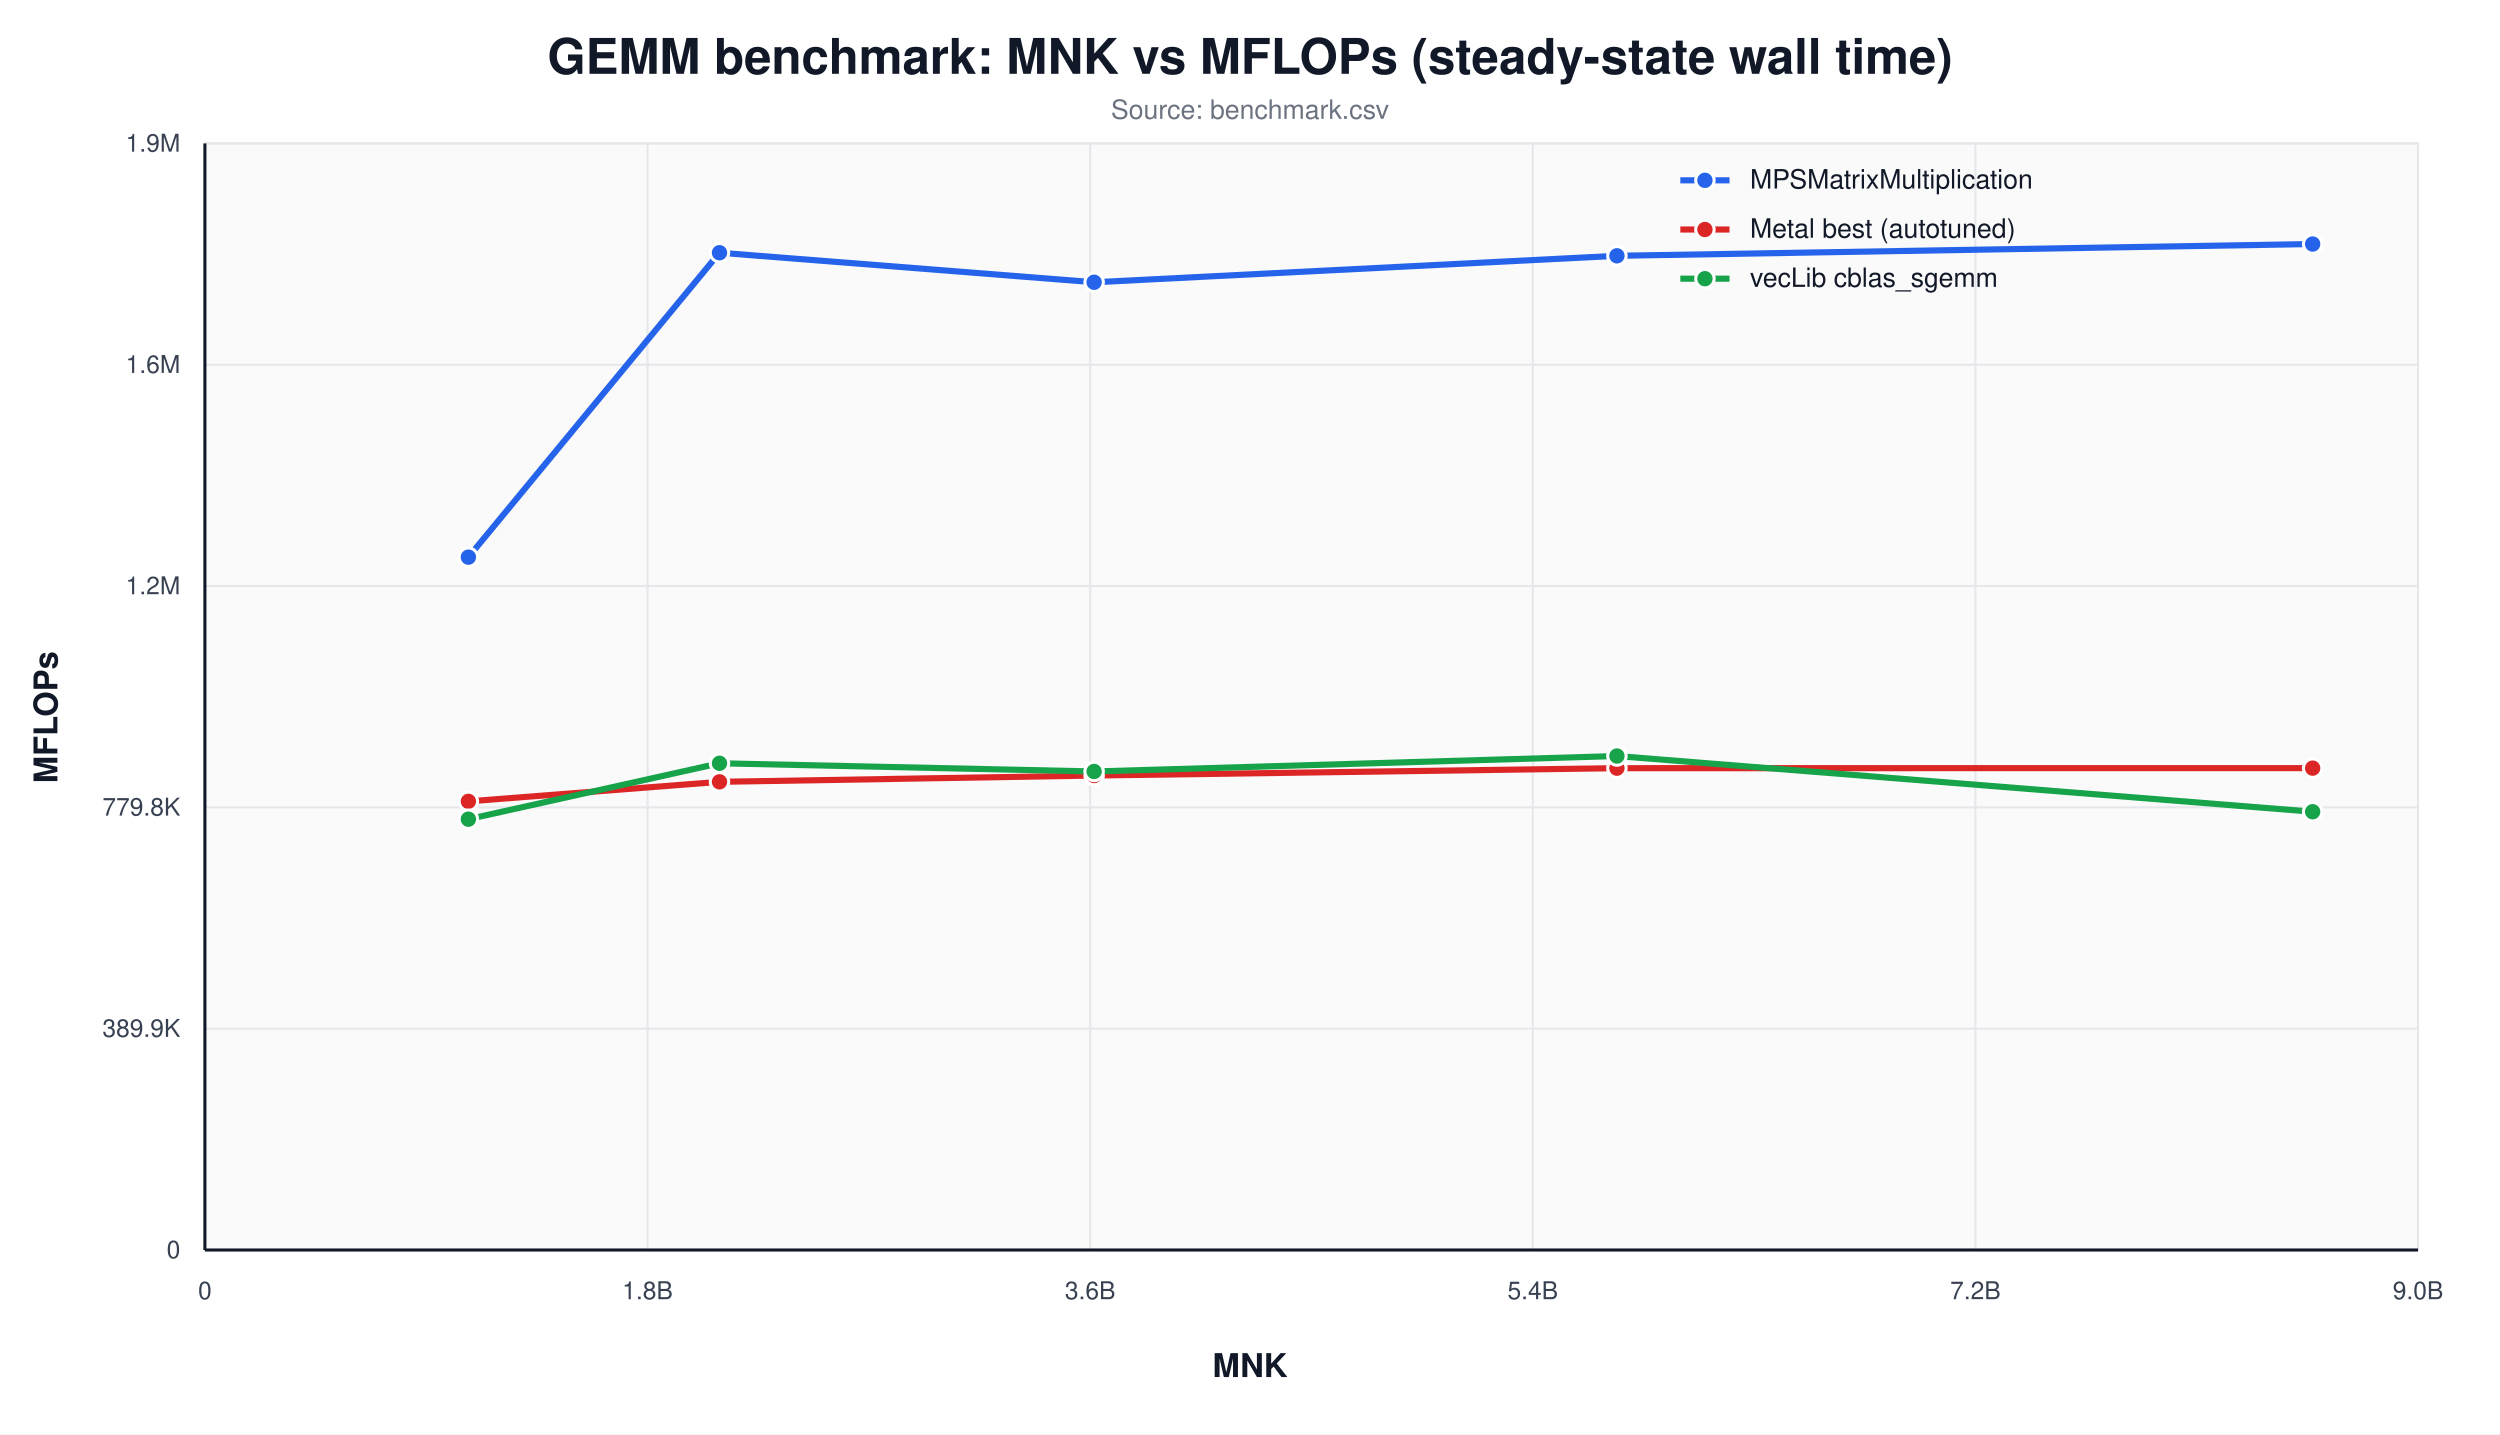
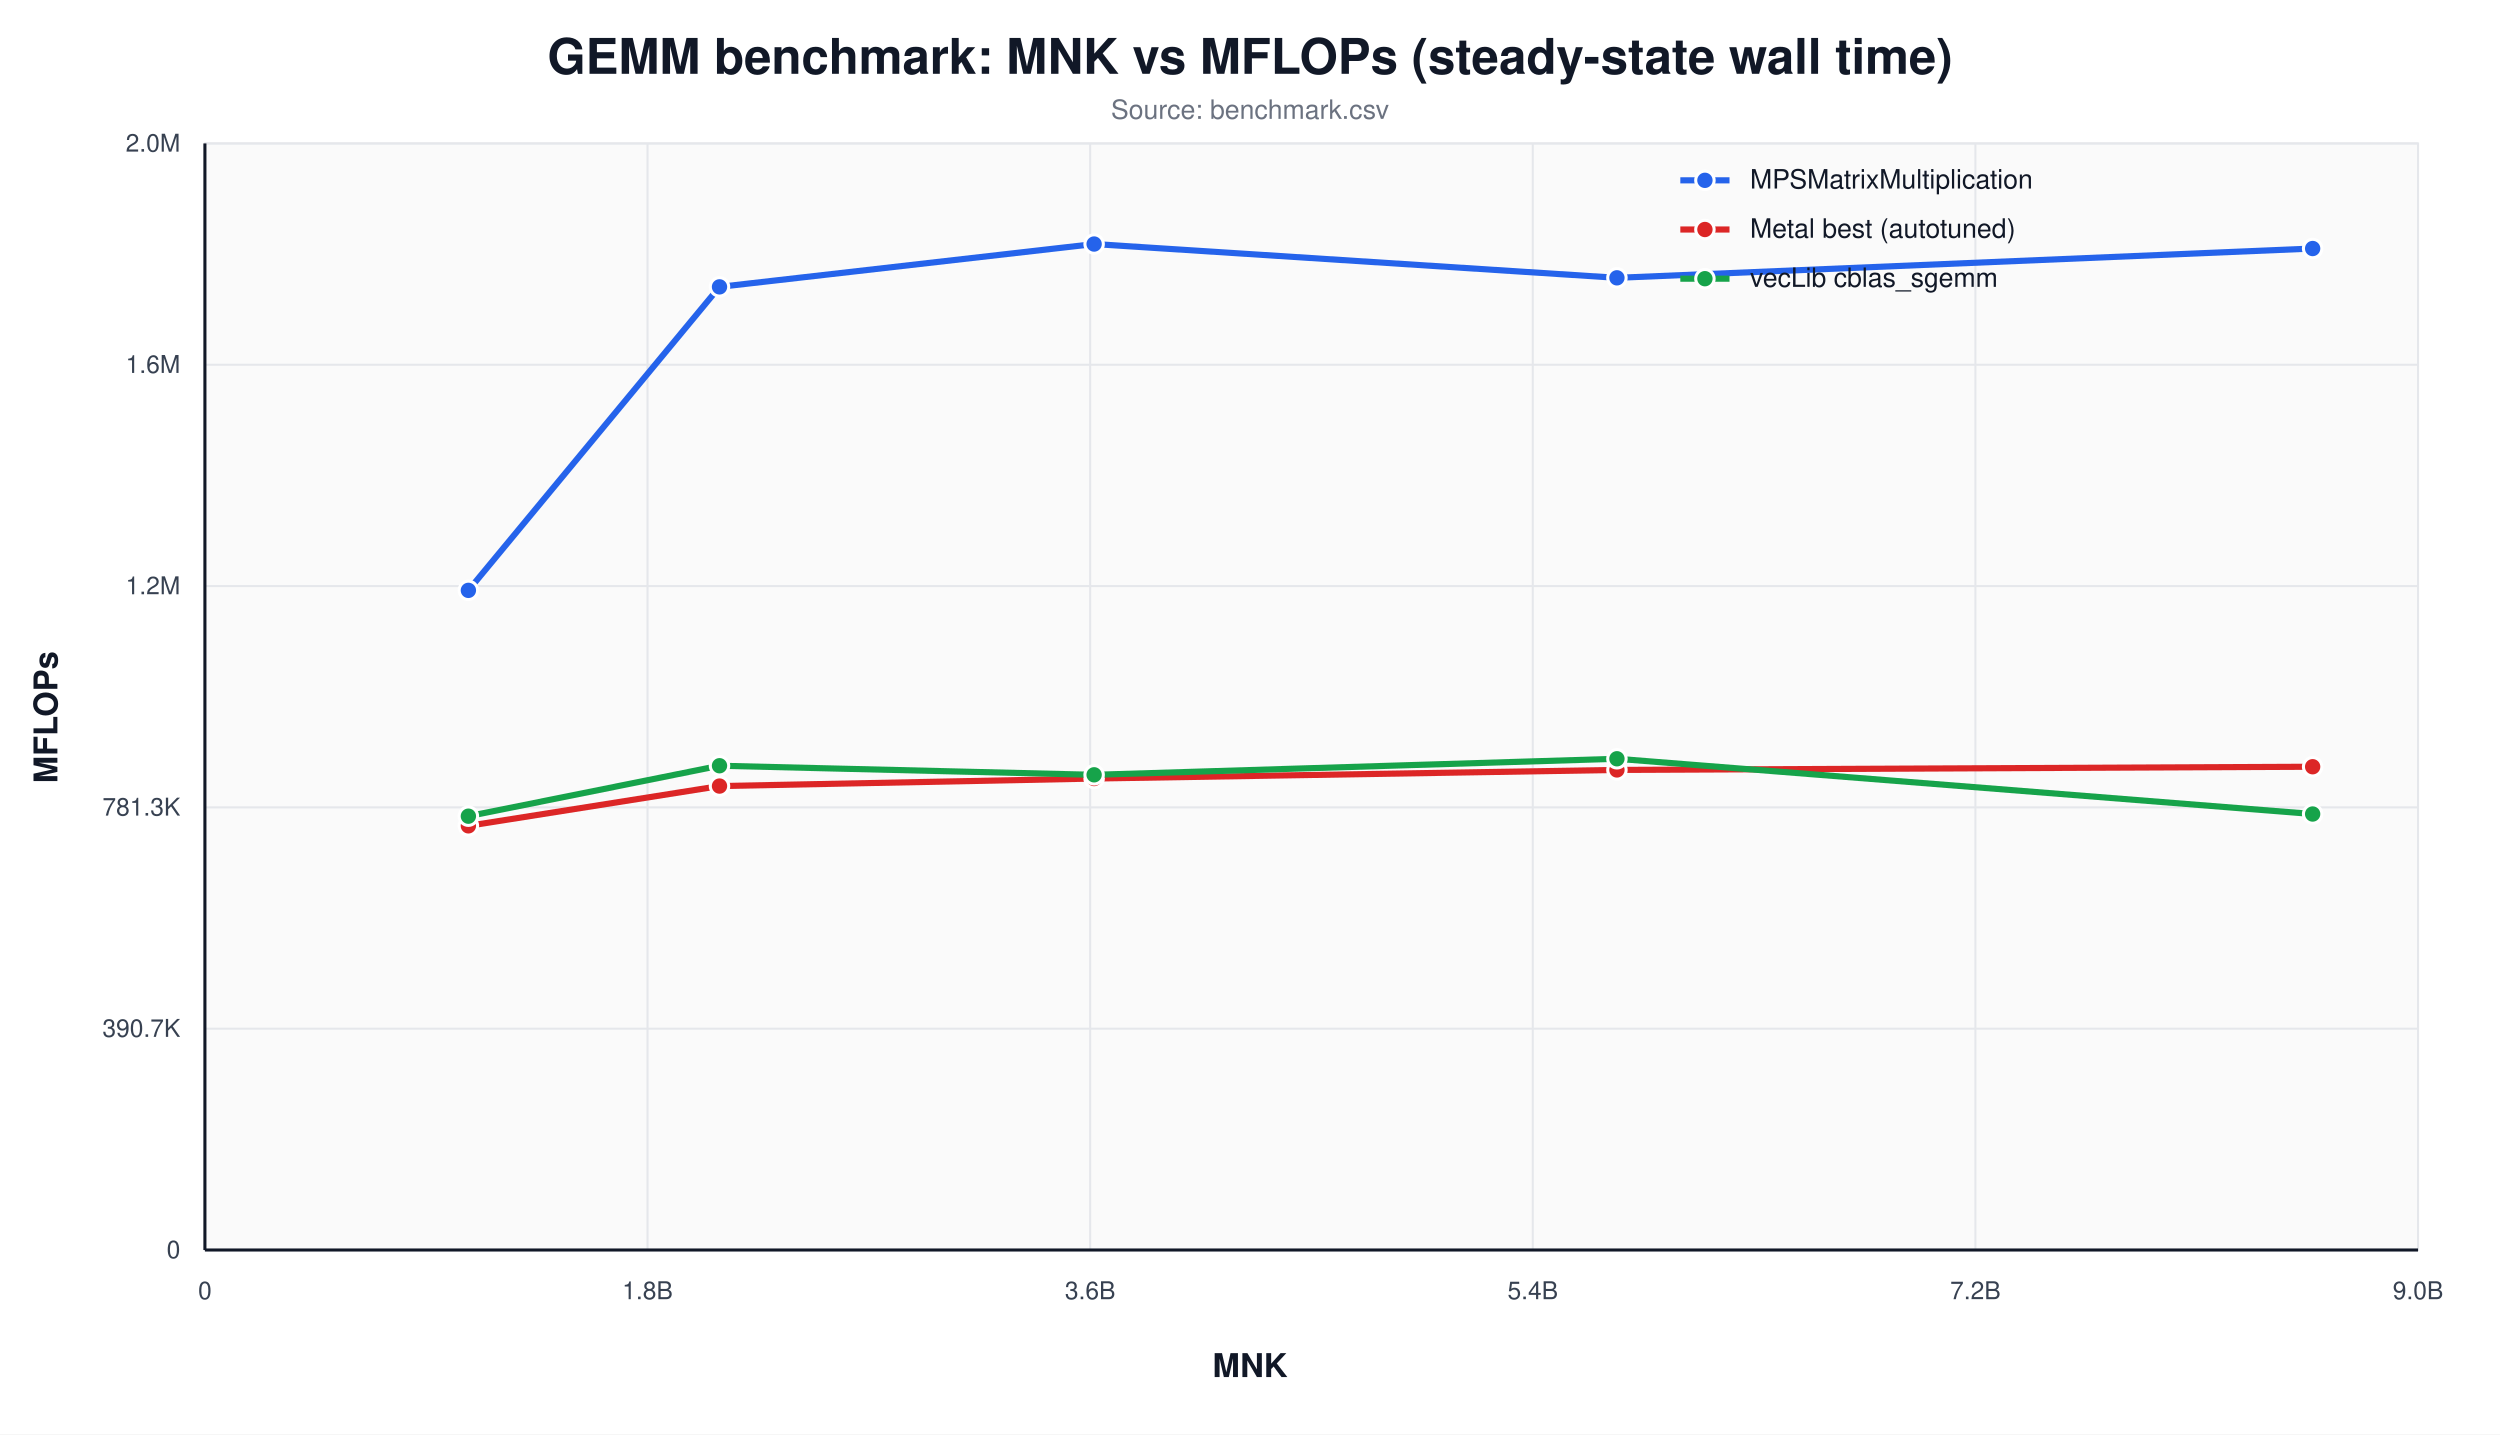
<svg xmlns="http://www.w3.org/2000/svg" width="1220" height="700" viewBox="0 0 1220 700">
  <rect width="100%" height="100%" fill="#ffffff" />
  <text x="610.00" y="36.00" fill="#111827" font-size="24" font-family="Helvetica, Arial, sans-serif" text-anchor="middle" font-weight="700">GEMM benchmark: MNK vs MFLOPs (steady-state wall time)</text>
  <text x="610.00" y="58.00" fill="#6b7280" font-size="13" font-family="Helvetica, Arial, sans-serif" text-anchor="middle">Source: benchmark.csv</text>
  <rect x="100" y="70" width="1080" height="540" fill="#fafafa" stroke="#e5e7eb" />
  <line x1="100.00" y1="610.00" x2="1180.00" y2="610.00" stroke="#e5e7eb" stroke-width="1" />
  <text x="88.00" y="614.00" fill="#374151" font-size="12" font-family="Helvetica, Arial, sans-serif" text-anchor="end">0</text>
  <line x1="100.00" y1="502.00" x2="1180.00" y2="502.00" stroke="#e5e7eb" stroke-width="1" />
-   <text x="88.00" y="506.00" fill="#374151" font-size="12" font-family="Helvetica, Arial, sans-serif" text-anchor="end">389.9K</text>
+   <text x="88.00" y="506.00" fill="#374151" font-size="12" font-family="Helvetica, Arial, sans-serif" text-anchor="end">390.7K</text>
  <line x1="100.00" y1="394.00" x2="1180.00" y2="394.00" stroke="#e5e7eb" stroke-width="1" />
-   <text x="88.00" y="398.00" fill="#374151" font-size="12" font-family="Helvetica, Arial, sans-serif" text-anchor="end">779.8K</text>
+   <text x="88.00" y="398.00" fill="#374151" font-size="12" font-family="Helvetica, Arial, sans-serif" text-anchor="end">781.3K</text>
  <line x1="100.00" y1="286.00" x2="1180.00" y2="286.00" stroke="#e5e7eb" stroke-width="1" />
  <text x="88.00" y="290.00" fill="#374151" font-size="12" font-family="Helvetica, Arial, sans-serif" text-anchor="end">1.2M</text>
  <line x1="100.00" y1="178.00" x2="1180.00" y2="178.00" stroke="#e5e7eb" stroke-width="1" />
  <text x="88.00" y="182.00" fill="#374151" font-size="12" font-family="Helvetica, Arial, sans-serif" text-anchor="end">1.6M</text>
  <line x1="100.00" y1="70.00" x2="1180.00" y2="70.00" stroke="#e5e7eb" stroke-width="1" />
-   <text x="88.00" y="74.00" fill="#374151" font-size="12" font-family="Helvetica, Arial, sans-serif" text-anchor="end">1.9M</text>
+   <text x="88.00" y="74.00" fill="#374151" font-size="12" font-family="Helvetica, Arial, sans-serif" text-anchor="end">2.0M</text>
  <line x1="100.00" y1="70.00" x2="100.00" y2="610.00" stroke="#e5e7eb" stroke-width="1" />
  <text x="100.00" y="634.00" fill="#374151" font-size="12" font-family="Helvetica, Arial, sans-serif" text-anchor="middle">0</text>
  <line x1="316.00" y1="70.00" x2="316.00" y2="610.00" stroke="#e5e7eb" stroke-width="1" />
  <text x="316.00" y="634.00" fill="#374151" font-size="12" font-family="Helvetica, Arial, sans-serif" text-anchor="middle">1.8B</text>
  <line x1="532.00" y1="70.00" x2="532.00" y2="610.00" stroke="#e5e7eb" stroke-width="1" />
  <text x="532.00" y="634.00" fill="#374151" font-size="12" font-family="Helvetica, Arial, sans-serif" text-anchor="middle">3.6B</text>
  <line x1="748.00" y1="70.00" x2="748.00" y2="610.00" stroke="#e5e7eb" stroke-width="1" />
  <text x="748.00" y="634.00" fill="#374151" font-size="12" font-family="Helvetica, Arial, sans-serif" text-anchor="middle">5.4B</text>
  <line x1="964.00" y1="70.00" x2="964.00" y2="610.00" stroke="#e5e7eb" stroke-width="1" />
  <text x="964.00" y="634.00" fill="#374151" font-size="12" font-family="Helvetica, Arial, sans-serif" text-anchor="middle">7.2B</text>
  <line x1="1180.00" y1="70.00" x2="1180.00" y2="610.00" stroke="#e5e7eb" stroke-width="1" />
  <text x="1180.00" y="634.00" fill="#374151" font-size="12" font-family="Helvetica, Arial, sans-serif" text-anchor="middle">9.0B</text>
  <line x1="100.00" y1="610.00" x2="1180.00" y2="610.00" stroke="#111827" stroke-width="1.5" />
  <line x1="100.00" y1="70.00" x2="100.00" y2="610.00" stroke="#111827" stroke-width="1.5" />
  <text x="610.00" y="672.00" fill="#111827" font-size="16" font-family="Helvetica, Arial, sans-serif" text-anchor="middle" font-weight="600">MNK</text>
  <text x="28.00" y="350.00" fill="#111827" font-size="16" font-family="Helvetica, Arial, sans-serif" text-anchor="middle" font-weight="600" transform="rotate(-90 28 350.00)">MFLOPs</text>
-   <polyline points="228.57,271.89 351.12,123.33 533.93,137.74 789.06,124.83 1128.57,119.09" fill="none" stroke="#2563eb" stroke-width="3" stroke-linecap="round" stroke-linejoin="round" />
-   <circle cx="228.57" cy="271.89" r="4.50" fill="#2563eb" stroke="#ffffff" stroke-width="1.5" />
-   <circle cx="351.12" cy="123.33" r="4.50" fill="#2563eb" stroke="#ffffff" stroke-width="1.5" />
-   <circle cx="533.93" cy="137.74" r="4.50" fill="#2563eb" stroke="#ffffff" stroke-width="1.5" />
-   <circle cx="789.06" cy="124.83" r="4.50" fill="#2563eb" stroke="#ffffff" stroke-width="1.5" />
-   <circle cx="1128.57" cy="119.09" r="4.50" fill="#2563eb" stroke="#ffffff" stroke-width="1.5" />
+   <polyline points="228.57,288.10 351.12,139.99 533.93,119.09 789.06,135.58 1128.57,121.28" fill="none" stroke="#2563eb" stroke-width="3" stroke-linecap="round" stroke-linejoin="round" />
+   <circle cx="228.57" cy="288.10" r="4.50" fill="#2563eb" stroke="#ffffff" stroke-width="1.5" />
+   <circle cx="351.12" cy="139.99" r="4.50" fill="#2563eb" stroke="#ffffff" stroke-width="1.5" />
+   <circle cx="533.93" cy="119.09" r="4.50" fill="#2563eb" stroke="#ffffff" stroke-width="1.5" />
+   <circle cx="789.06" cy="135.58" r="4.50" fill="#2563eb" stroke="#ffffff" stroke-width="1.5" />
+   <circle cx="1128.57" cy="121.28" r="4.50" fill="#2563eb" stroke="#ffffff" stroke-width="1.5" />
  <line x1="820.00" y1="88.00" x2="844.00" y2="88.00" stroke="#2563eb" stroke-width="3" />
  <circle cx="832.00" cy="88.00" r="4.50" fill="#2563eb" stroke="#ffffff" stroke-width="1.5" />
  <text x="854.00" y="92.00" fill="#111827" font-size="13" font-family="Helvetica, Arial, sans-serif">MPSMatrixMultiplication</text>
-   <polyline points="228.57,391.06 351.12,381.53 533.93,378.46 789.06,374.87 1128.57,374.85" fill="none" stroke="#dc2626" stroke-width="3" stroke-linecap="round" stroke-linejoin="round" />
-   <circle cx="228.57" cy="391.06" r="4.50" fill="#dc2626" stroke="#ffffff" stroke-width="1.5" />
-   <circle cx="351.12" cy="381.53" r="4.50" fill="#dc2626" stroke="#ffffff" stroke-width="1.5" />
-   <circle cx="533.93" cy="378.46" r="4.50" fill="#dc2626" stroke="#ffffff" stroke-width="1.5" />
-   <circle cx="789.06" cy="374.87" r="4.50" fill="#dc2626" stroke="#ffffff" stroke-width="1.5" />
-   <circle cx="1128.57" cy="374.85" r="4.50" fill="#dc2626" stroke="#ffffff" stroke-width="1.5" />
+   <polyline points="228.57,403.01 351.12,383.60 533.93,379.93 789.06,375.73 1128.57,374.17" fill="none" stroke="#dc2626" stroke-width="3" stroke-linecap="round" stroke-linejoin="round" />
+   <circle cx="228.57" cy="403.01" r="4.50" fill="#dc2626" stroke="#ffffff" stroke-width="1.5" />
+   <circle cx="351.12" cy="383.60" r="4.50" fill="#dc2626" stroke="#ffffff" stroke-width="1.5" />
+   <circle cx="533.93" cy="379.93" r="4.50" fill="#dc2626" stroke="#ffffff" stroke-width="1.5" />
+   <circle cx="789.06" cy="375.73" r="4.50" fill="#dc2626" stroke="#ffffff" stroke-width="1.5" />
+   <circle cx="1128.57" cy="374.17" r="4.50" fill="#dc2626" stroke="#ffffff" stroke-width="1.5" />
  <line x1="820.00" y1="112.00" x2="844.00" y2="112.00" stroke="#dc2626" stroke-width="3" />
  <circle cx="832.00" cy="112.00" r="4.50" fill="#dc2626" stroke="#ffffff" stroke-width="1.5" />
  <text x="854.00" y="116.00" fill="#111827" font-size="13" font-family="Helvetica, Arial, sans-serif">Metal best (autotuned)</text>
-   <polyline points="228.57,399.76 351.12,372.48 533.93,376.48 789.06,368.94 1128.57,396.12" fill="none" stroke="#16a34a" stroke-width="3" stroke-linecap="round" stroke-linejoin="round" />
-   <circle cx="228.57" cy="399.76" r="4.50" fill="#16a34a" stroke="#ffffff" stroke-width="1.5" />
-   <circle cx="351.12" cy="372.48" r="4.50" fill="#16a34a" stroke="#ffffff" stroke-width="1.5" />
-   <circle cx="533.93" cy="376.48" r="4.50" fill="#16a34a" stroke="#ffffff" stroke-width="1.5" />
-   <circle cx="789.06" cy="368.94" r="4.50" fill="#16a34a" stroke="#ffffff" stroke-width="1.5" />
-   <circle cx="1128.57" cy="396.12" r="4.50" fill="#16a34a" stroke="#ffffff" stroke-width="1.5" />
+   <polyline points="228.57,398.30 351.12,373.68 533.93,378.11 789.06,370.28 1128.57,397.24" fill="none" stroke="#16a34a" stroke-width="3" stroke-linecap="round" stroke-linejoin="round" />
+   <circle cx="228.57" cy="398.30" r="4.50" fill="#16a34a" stroke="#ffffff" stroke-width="1.5" />
+   <circle cx="351.12" cy="373.68" r="4.50" fill="#16a34a" stroke="#ffffff" stroke-width="1.5" />
+   <circle cx="533.93" cy="378.11" r="4.50" fill="#16a34a" stroke="#ffffff" stroke-width="1.5" />
+   <circle cx="789.06" cy="370.28" r="4.50" fill="#16a34a" stroke="#ffffff" stroke-width="1.5" />
+   <circle cx="1128.57" cy="397.24" r="4.50" fill="#16a34a" stroke="#ffffff" stroke-width="1.5" />
  <line x1="820.00" y1="136.00" x2="844.00" y2="136.00" stroke="#16a34a" stroke-width="3" />
  <circle cx="832.00" cy="136.00" r="4.50" fill="#16a34a" stroke="#ffffff" stroke-width="1.5" />
  <text x="854.00" y="140.00" fill="#111827" font-size="13" font-family="Helvetica, Arial, sans-serif">vecLib cblas_sgemm</text>
</svg>
